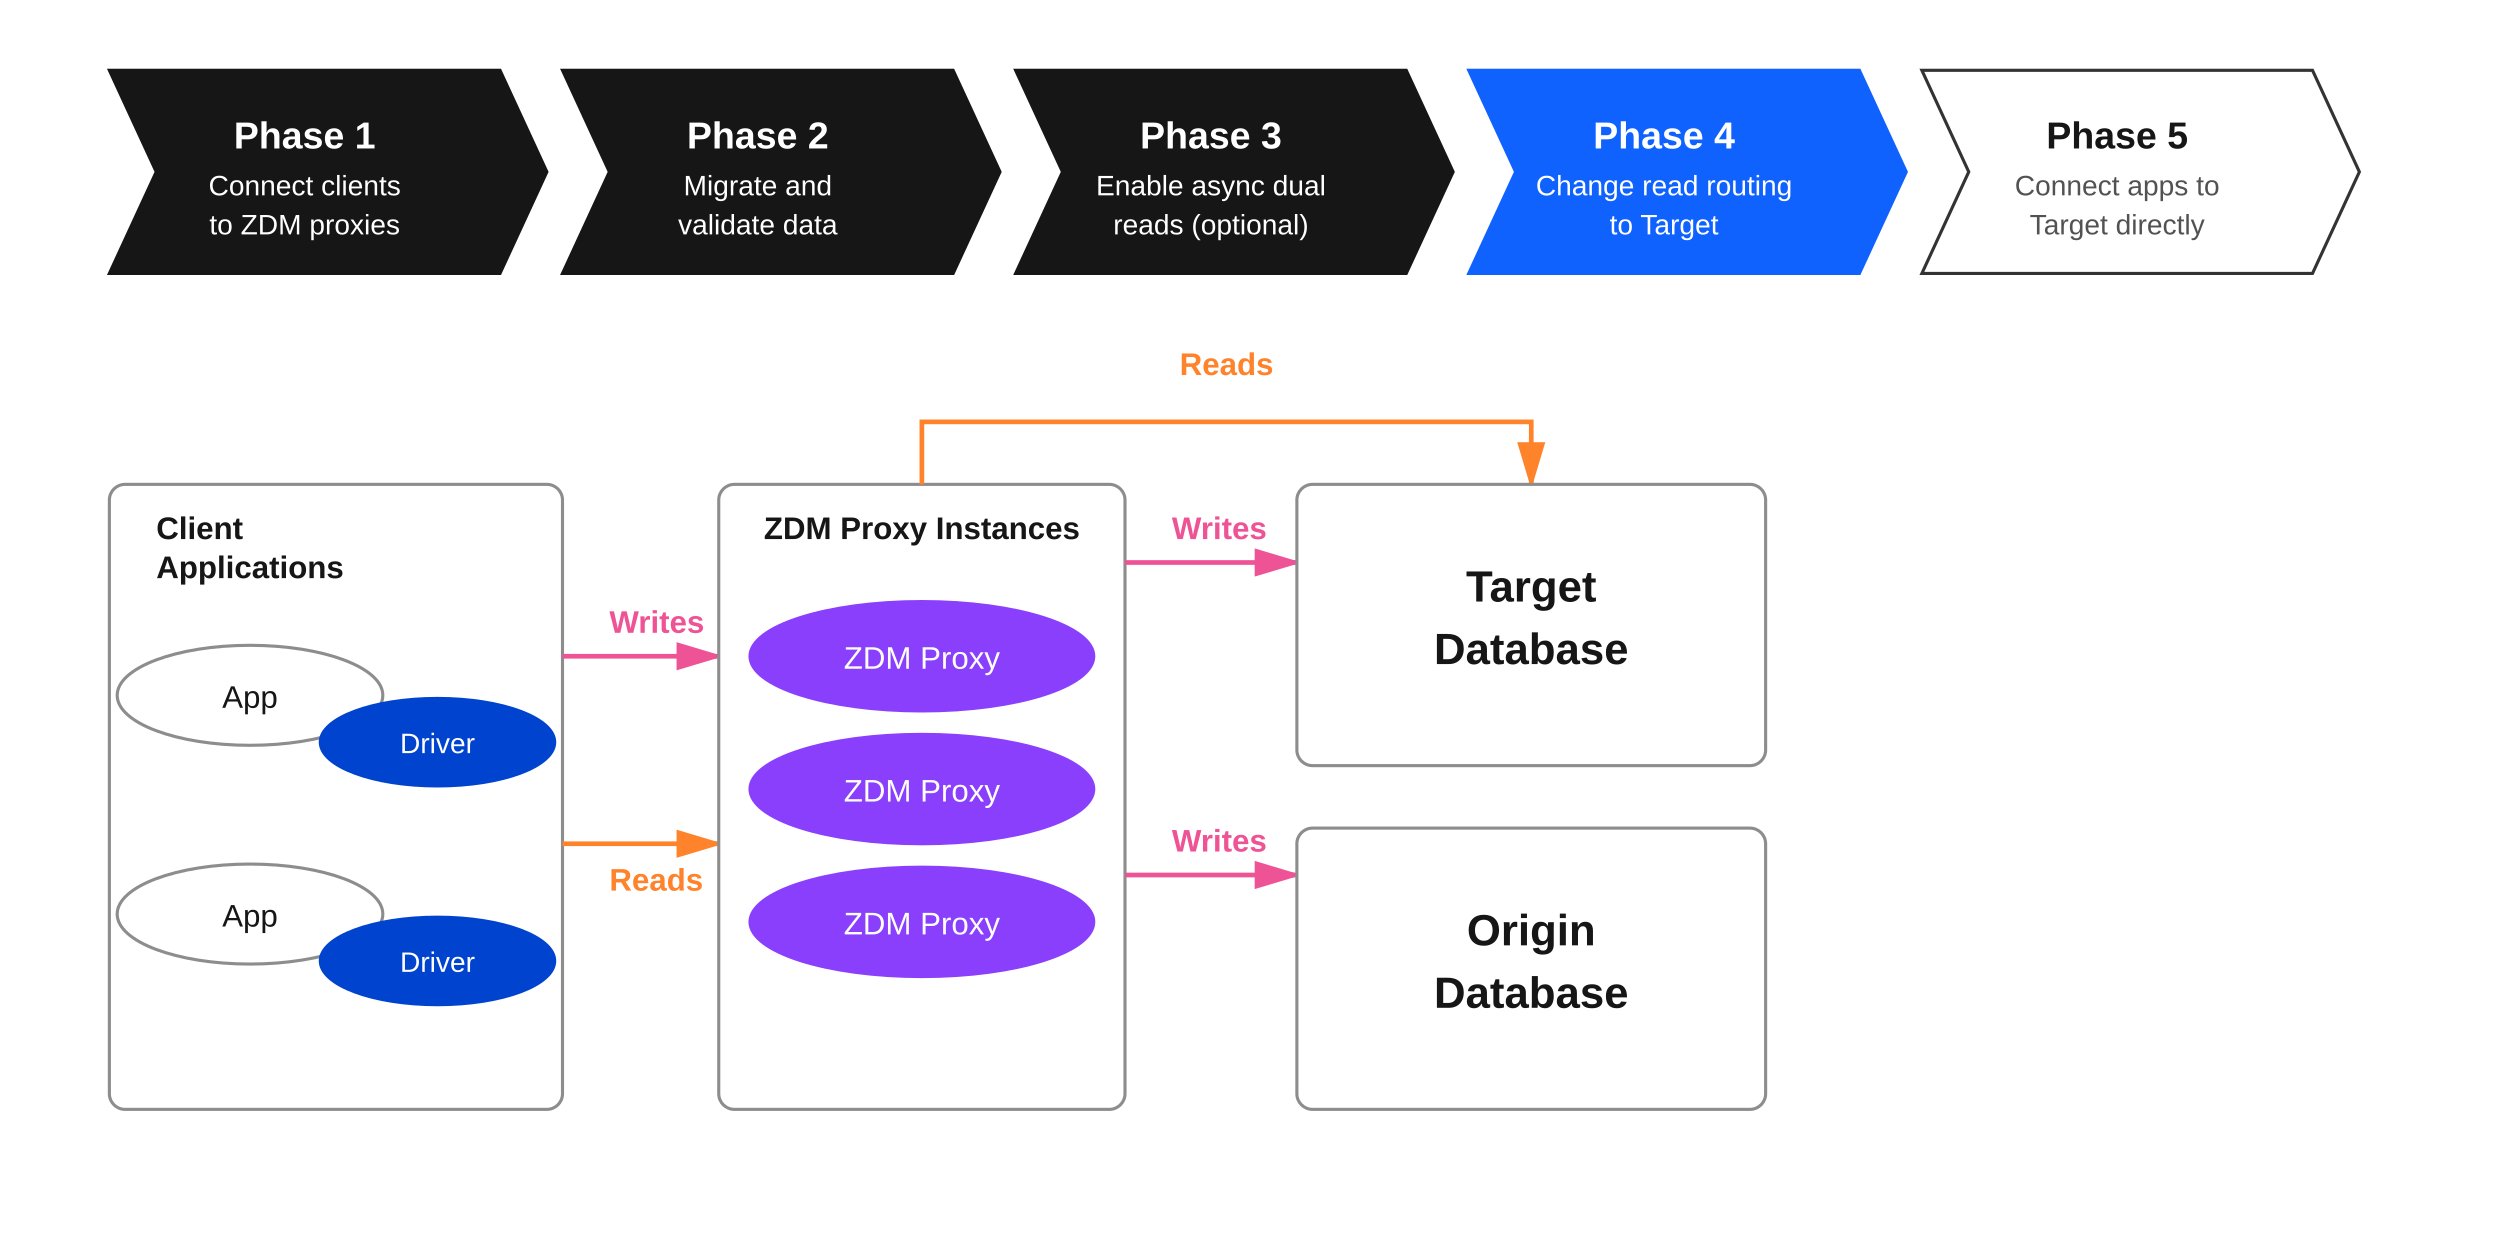
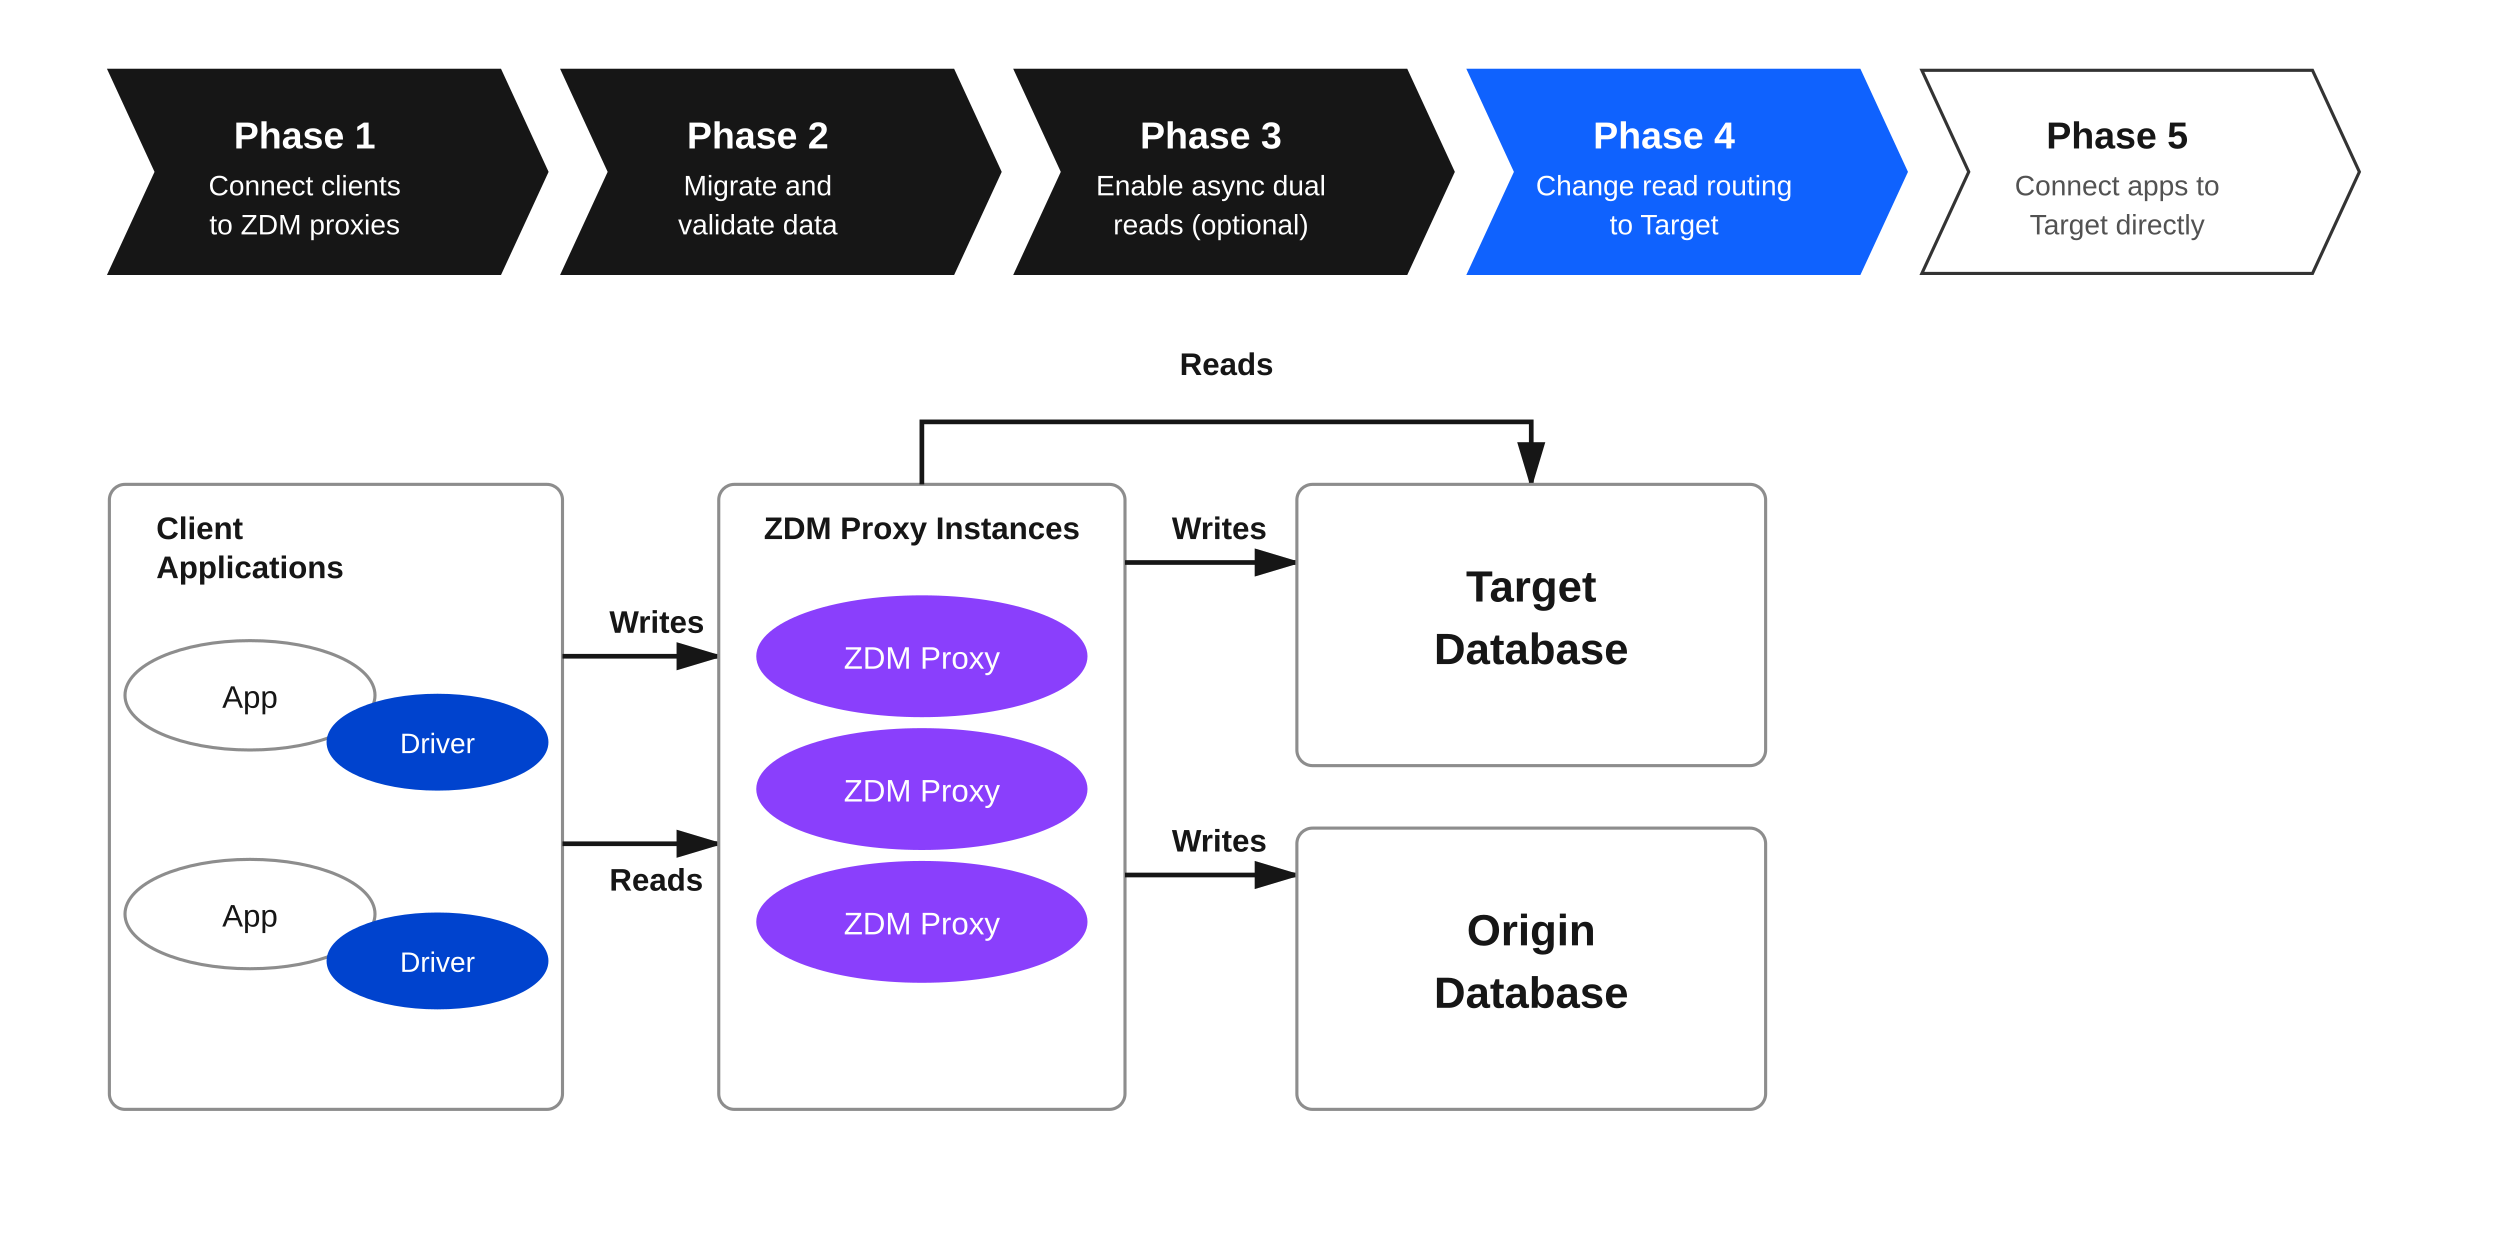
<svg xmlns="http://www.w3.org/2000/svg" viewBox="0 0 1600 800" width="1600" height="800">
  <rect width="1600" height="800" fill="#ffffff" />
  <defs>
    <style>
      .phase-box { fill: white; stroke: #333; stroke-width: 2; }
      .phase-box-complete { fill: #161616; stroke: #161616; stroke-width: 2; }
      .phase-box-active { fill: #0f62fe; stroke: #0f62fe; stroke-width: 2; }
      .phase-text { font-family: 'IBM Plex Sans', Arial, sans-serif; font-size: 24px; font-weight: bold; fill: #161616; }
      .phase-text-white { font-family: 'IBM Plex Sans', Arial, sans-serif; font-size: 24px; font-weight: bold; fill: white; }
      .phase-desc { font-family: 'IBM Plex Sans', Arial, sans-serif; font-size: 18px; fill: #525252; }
      .phase-desc-white { font-family: 'IBM Plex Sans', Arial, sans-serif; font-size: 18px; fill: white; }
      .box { fill: white; stroke: #8d8d8d; stroke-width: 2; rx: 10; }
      .app-box { fill: white; stroke: #8d8d8d; stroke-width: 2; }
      .driver-box { fill: #0043ce; stroke: #0043ce; stroke-width: 2; }
      .proxy-box { fill: #8a3ffc; stroke: #8a3ffc; stroke-width: 2; }
      .label-text { font-family: 'IBM Plex Sans', Arial, sans-serif; font-size: 20px; fill: #161616; }
      .driver-text { font-family: 'IBM Plex Sans', Arial, sans-serif; font-size: 18px; fill: white; }
      .proxy-text { font-family: 'IBM Plex Sans', Arial, sans-serif; font-size: 20px; fill: white; }
      .arrow { stroke-width: 3; fill: none; }
-       .arrow-writes { stroke: #ee5396; marker-end: url(#arrowhead-writes); }
-       .arrow-reads { stroke: #ff832b; marker-end: url(#arrowhead-reads); }
+       .arrow-writes { stroke: #161616; marker-end: url(#arrowhead-writes); }
+       .arrow-reads { stroke: #161616; marker-end: url(#arrowhead-reads); }
      .arrow-label { font-family: 'IBM Plex Sans', Arial, sans-serif; font-size: 20px; font-weight: 600; }
-       .writes-label { fill: #ee5396; }
-       .reads-label { fill: #ff832b; }
+       .writes-label { fill: #161616; }
+       .reads-label { fill: #161616; }
      .db-text { font-family: 'IBM Plex Sans', Arial, sans-serif; font-size: 28px; font-weight: bold; fill: #161616; }
    </style>
    <marker id="arrowhead-writes" markerWidth="10" markerHeight="10" refX="9" refY="3" orient="auto">
-       <polygon points="0 0, 10 3, 0 6" fill="#ee5396" />
+       <polygon points="0 0, 10 3, 0 6" fill="#161616" />
    </marker>
    <marker id="arrowhead-reads" markerWidth="10" markerHeight="10" refX="9" refY="3" orient="auto">
-       <polygon points="0 0, 10 3, 0 6" fill="#ff832b" />
+       <polygon points="0 0, 10 3, 0 6" fill="#161616" />
    </marker>
  </defs>
  <g id="phases">
    <polygon class="phase-box-complete" points="70,45 320,45 350,110 320,175 70,175 100,110" />
    <text class="phase-text-white" x="195" y="95" text-anchor="middle">Phase 1</text>
    <text class="phase-desc-white" x="195" y="125" text-anchor="middle">Connect clients</text>
    <text class="phase-desc-white" x="195" y="150" text-anchor="middle">to ZDM proxies</text>
    <polygon class="phase-box-complete" points="360,45 610,45 640,110 610,175 360,175 390,110" />
    <text class="phase-text-white" x="485" y="95" text-anchor="middle">Phase 2</text>
    <text class="phase-desc-white" x="485" y="125" text-anchor="middle">Migrate and</text>
    <text class="phase-desc-white" x="485" y="150" text-anchor="middle">validate data</text>
    <polygon class="phase-box-complete" points="650,45 900,45 930,110 900,175 650,175 680,110" />
    <text class="phase-text-white" x="775" y="95" text-anchor="middle">Phase 3</text>
    <text class="phase-desc-white" x="775" y="125" text-anchor="middle">Enable async dual</text>
    <text class="phase-desc-white" x="775" y="150" text-anchor="middle">reads (optional)</text>
    <polygon class="phase-box-active" points="940,45 1190,45 1220,110 1190,175 940,175 970,110" />
    <text class="phase-text-white" x="1065" y="95" text-anchor="middle">Phase 4</text>
    <text class="phase-desc-white" x="1065" y="125" text-anchor="middle">Change read routing</text>
    <text class="phase-desc-white" x="1065" y="150" text-anchor="middle">to Target</text>
    <polygon class="phase-box" points="1230,45 1480,45 1510,110 1480,175 1230,175 1260,110" />
    <text class="phase-text" x="1355" y="95" text-anchor="middle">Phase 5</text>
    <text class="phase-desc" x="1355" y="125" text-anchor="middle">Connect apps to</text>
    <text class="phase-desc" x="1355" y="150" text-anchor="middle">Target directly</text>
  </g>
  <text class="arrow-label reads-label" x="785" y="240" text-anchor="middle">Reads</text>
  <rect class="box" x="70" y="310" width="290" height="400" />
  <text class="label-text" x="100" y="345" font-weight="bold">Client</text>
  <text class="label-text" x="100" y="370" font-weight="bold">Applications</text>
-   <ellipse class="app-box" cx="160" cy="445" rx="85" ry="32" />
+   <ellipse class="app-box" cx="160" cy="445" rx="80" ry="35" />
  <text class="label-text" x="160" y="453" text-anchor="middle">App</text>
-   <ellipse class="driver-box" cx="280" cy="475" rx="75" ry="28" />
+   <ellipse class="driver-box" cx="280" cy="475" rx="70" ry="30" />
  <text class="driver-text" x="280" y="482" text-anchor="middle">Driver</text>
-   <ellipse class="app-box" cx="160" cy="585" rx="85" ry="32" />
+   <ellipse class="app-box" cx="160" cy="585" rx="80" ry="35" />
  <text class="label-text" x="160" y="593" text-anchor="middle">App</text>
-   <ellipse class="driver-box" cx="280" cy="615" rx="75" ry="28" />
+   <ellipse class="driver-box" cx="280" cy="615" rx="70" ry="30" />
  <text class="driver-text" x="280" y="622" text-anchor="middle">Driver</text>
  <line class="arrow arrow-writes" x1="360" y1="420" x2="460" y2="420" />
  <text class="arrow-label writes-label" x="390" y="405">Writes</text>
  <line class="arrow arrow-reads" x1="360" y1="540" x2="460" y2="540" />
  <text class="arrow-label reads-label" x="390" y="570">Reads</text>
  <rect class="box" x="460" y="310" width="260" height="400" />
  <text class="label-text" x="590" y="345" text-anchor="middle" font-weight="bold">ZDM Proxy Instances</text>
-   <ellipse class="proxy-box" cx="590" cy="420" rx="110" ry="35" />
+   <ellipse class="proxy-box" cx="590" cy="420" rx="105" ry="38" />
  <text class="proxy-text" x="590" y="428" text-anchor="middle">ZDM Proxy</text>
-   <ellipse class="proxy-box" cx="590" cy="505" rx="110" ry="35" />
+   <ellipse class="proxy-box" cx="590" cy="505" rx="105" ry="38" />
  <text class="proxy-text" x="590" y="513" text-anchor="middle">ZDM Proxy</text>
-   <ellipse class="proxy-box" cx="590" cy="590" rx="110" ry="35" />
+   <ellipse class="proxy-box" cx="590" cy="590" rx="105" ry="38" />
  <text class="proxy-text" x="590" y="598" text-anchor="middle">ZDM Proxy</text>
  <line class="arrow arrow-writes" x1="720" y1="360" x2="830" y2="360" />
  <text class="arrow-label writes-label" x="750" y="345">Writes</text>
  <polyline class="arrow arrow-reads" points="590,310 590,270 980,270 980,310" fill="none" />
  <line class="arrow arrow-writes" x1="720" y1="560" x2="830" y2="560" />
  <text class="arrow-label writes-label" x="750" y="545">Writes</text>
  <rect class="box" x="830" y="310" width="300" height="180" />
  <text class="db-text" x="980" y="385" text-anchor="middle">Target</text>
  <text class="db-text" x="980" y="425" text-anchor="middle">Database</text>
  <rect class="box" x="830" y="530" width="300" height="180" />
  <text class="db-text" x="980" y="605" text-anchor="middle">Origin</text>
  <text class="db-text" x="980" y="645" text-anchor="middle">Database</text>
</svg>
